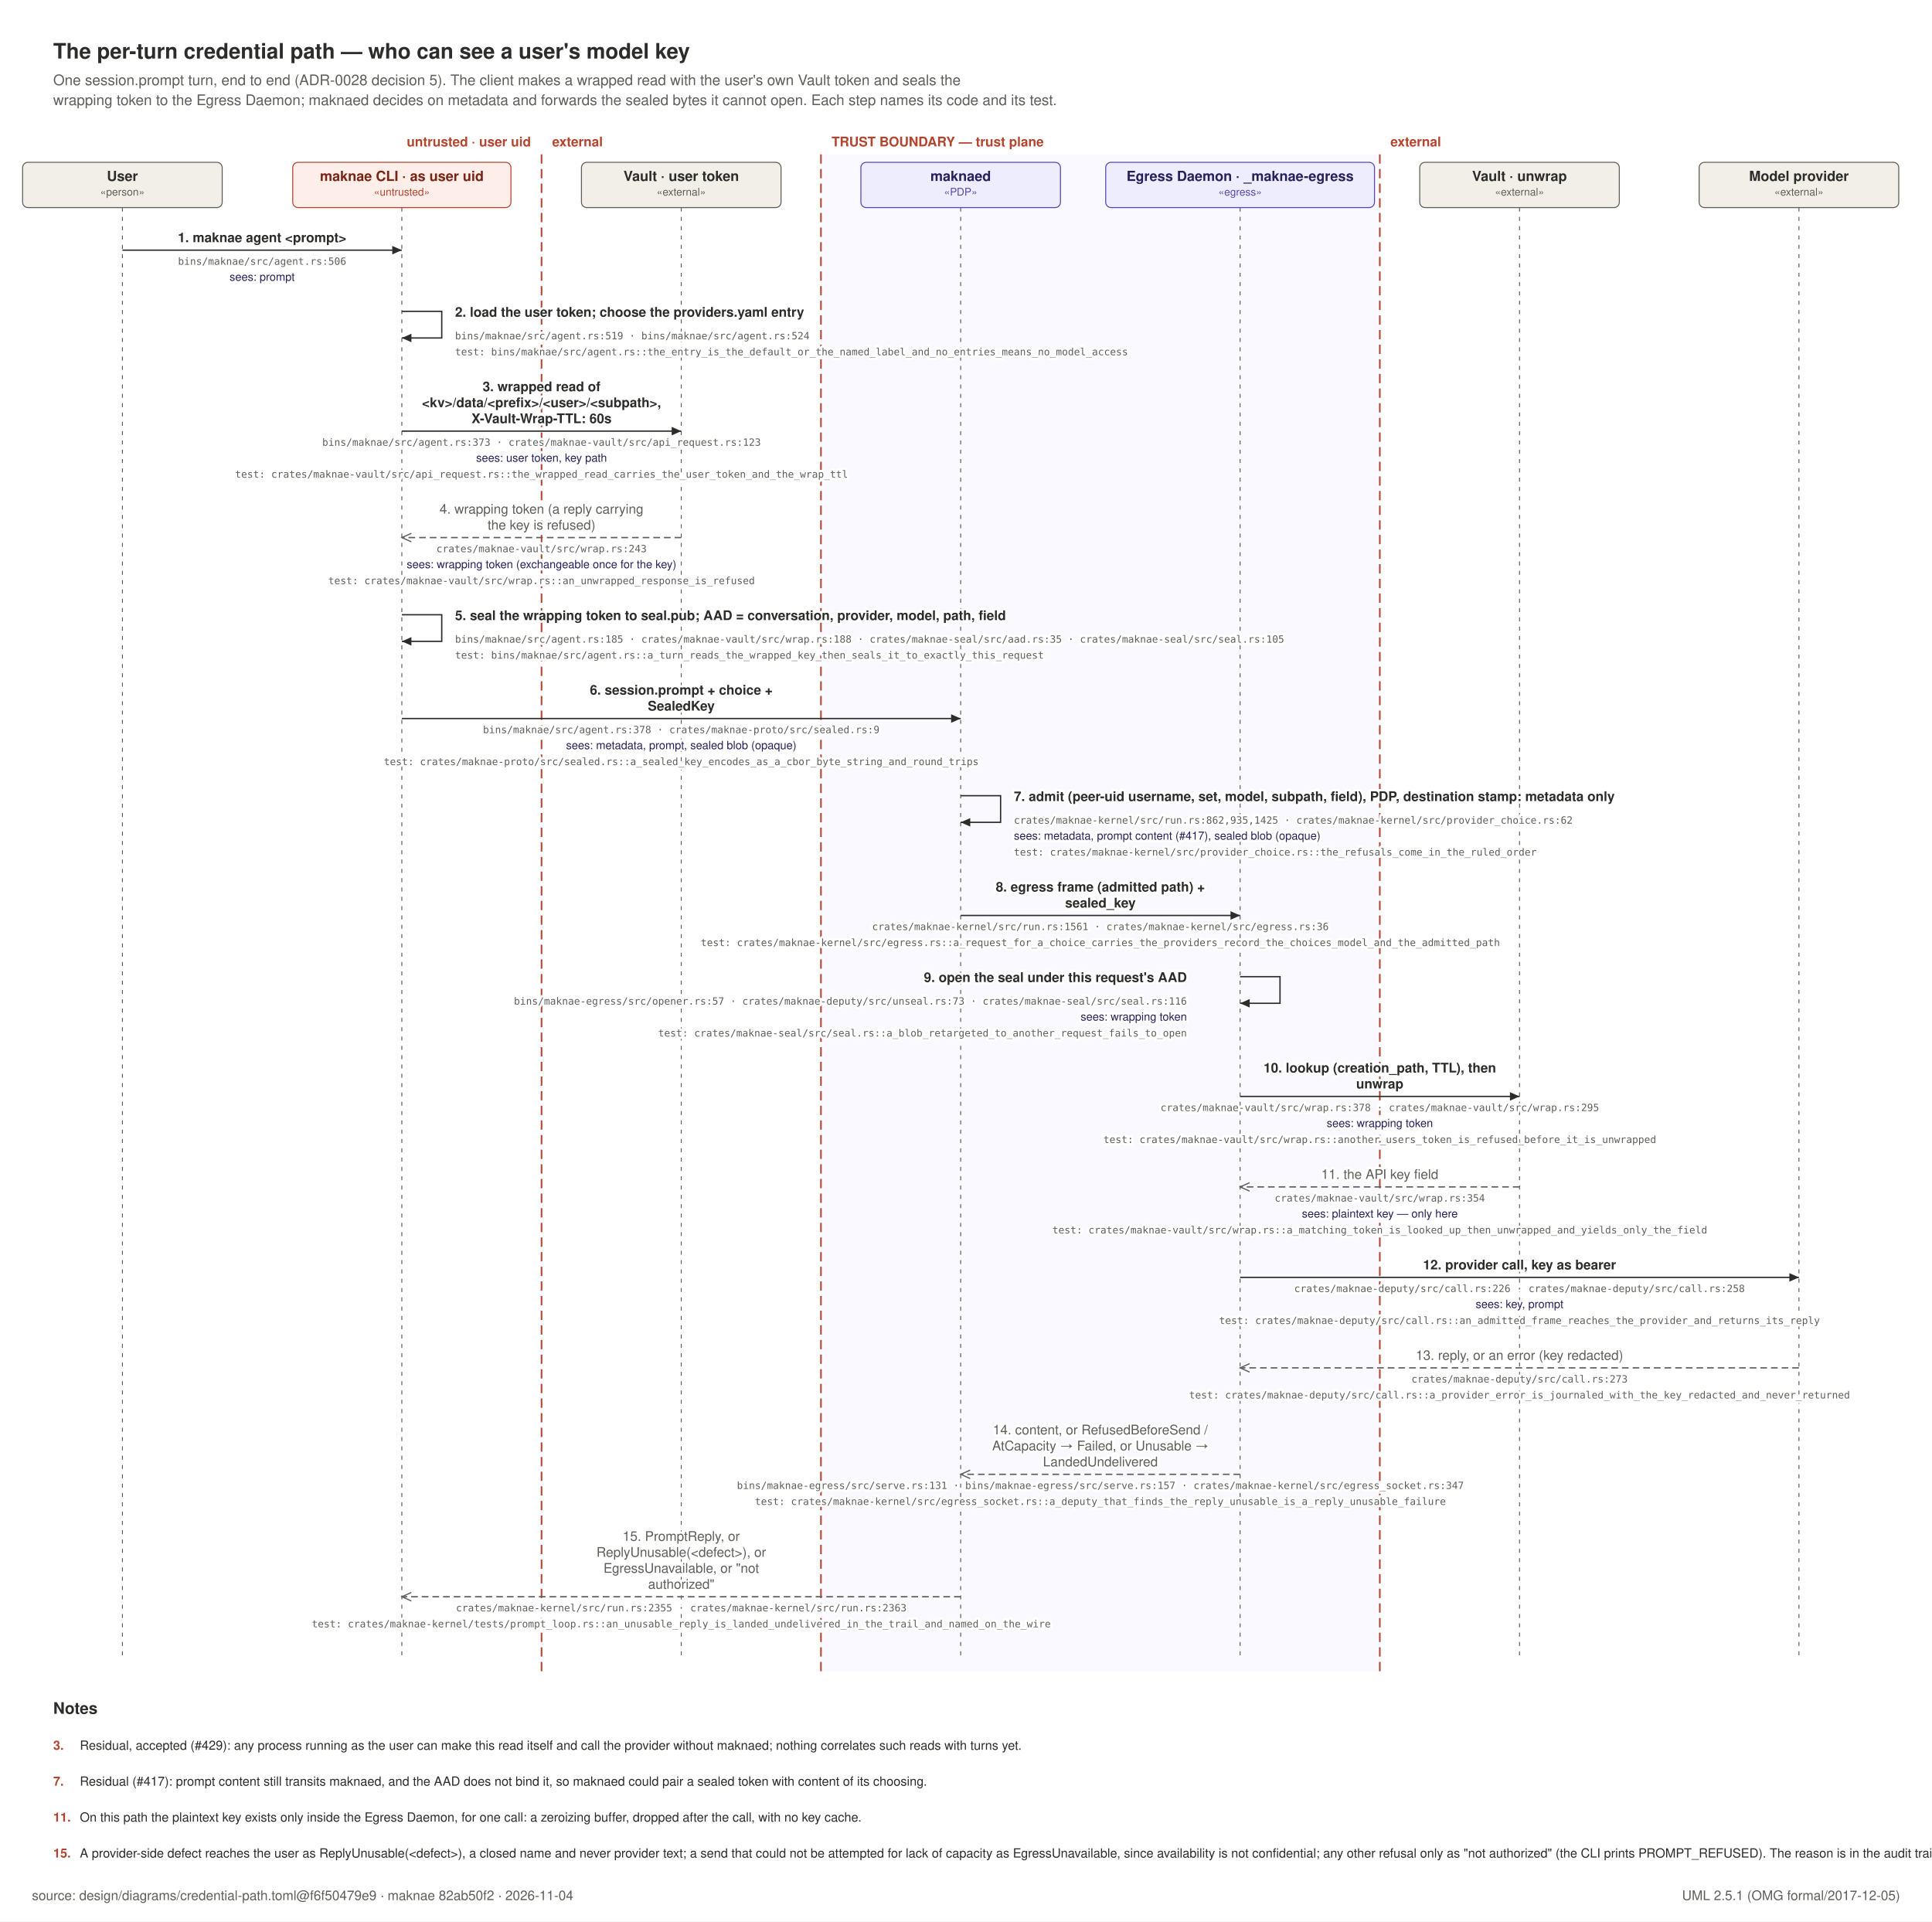
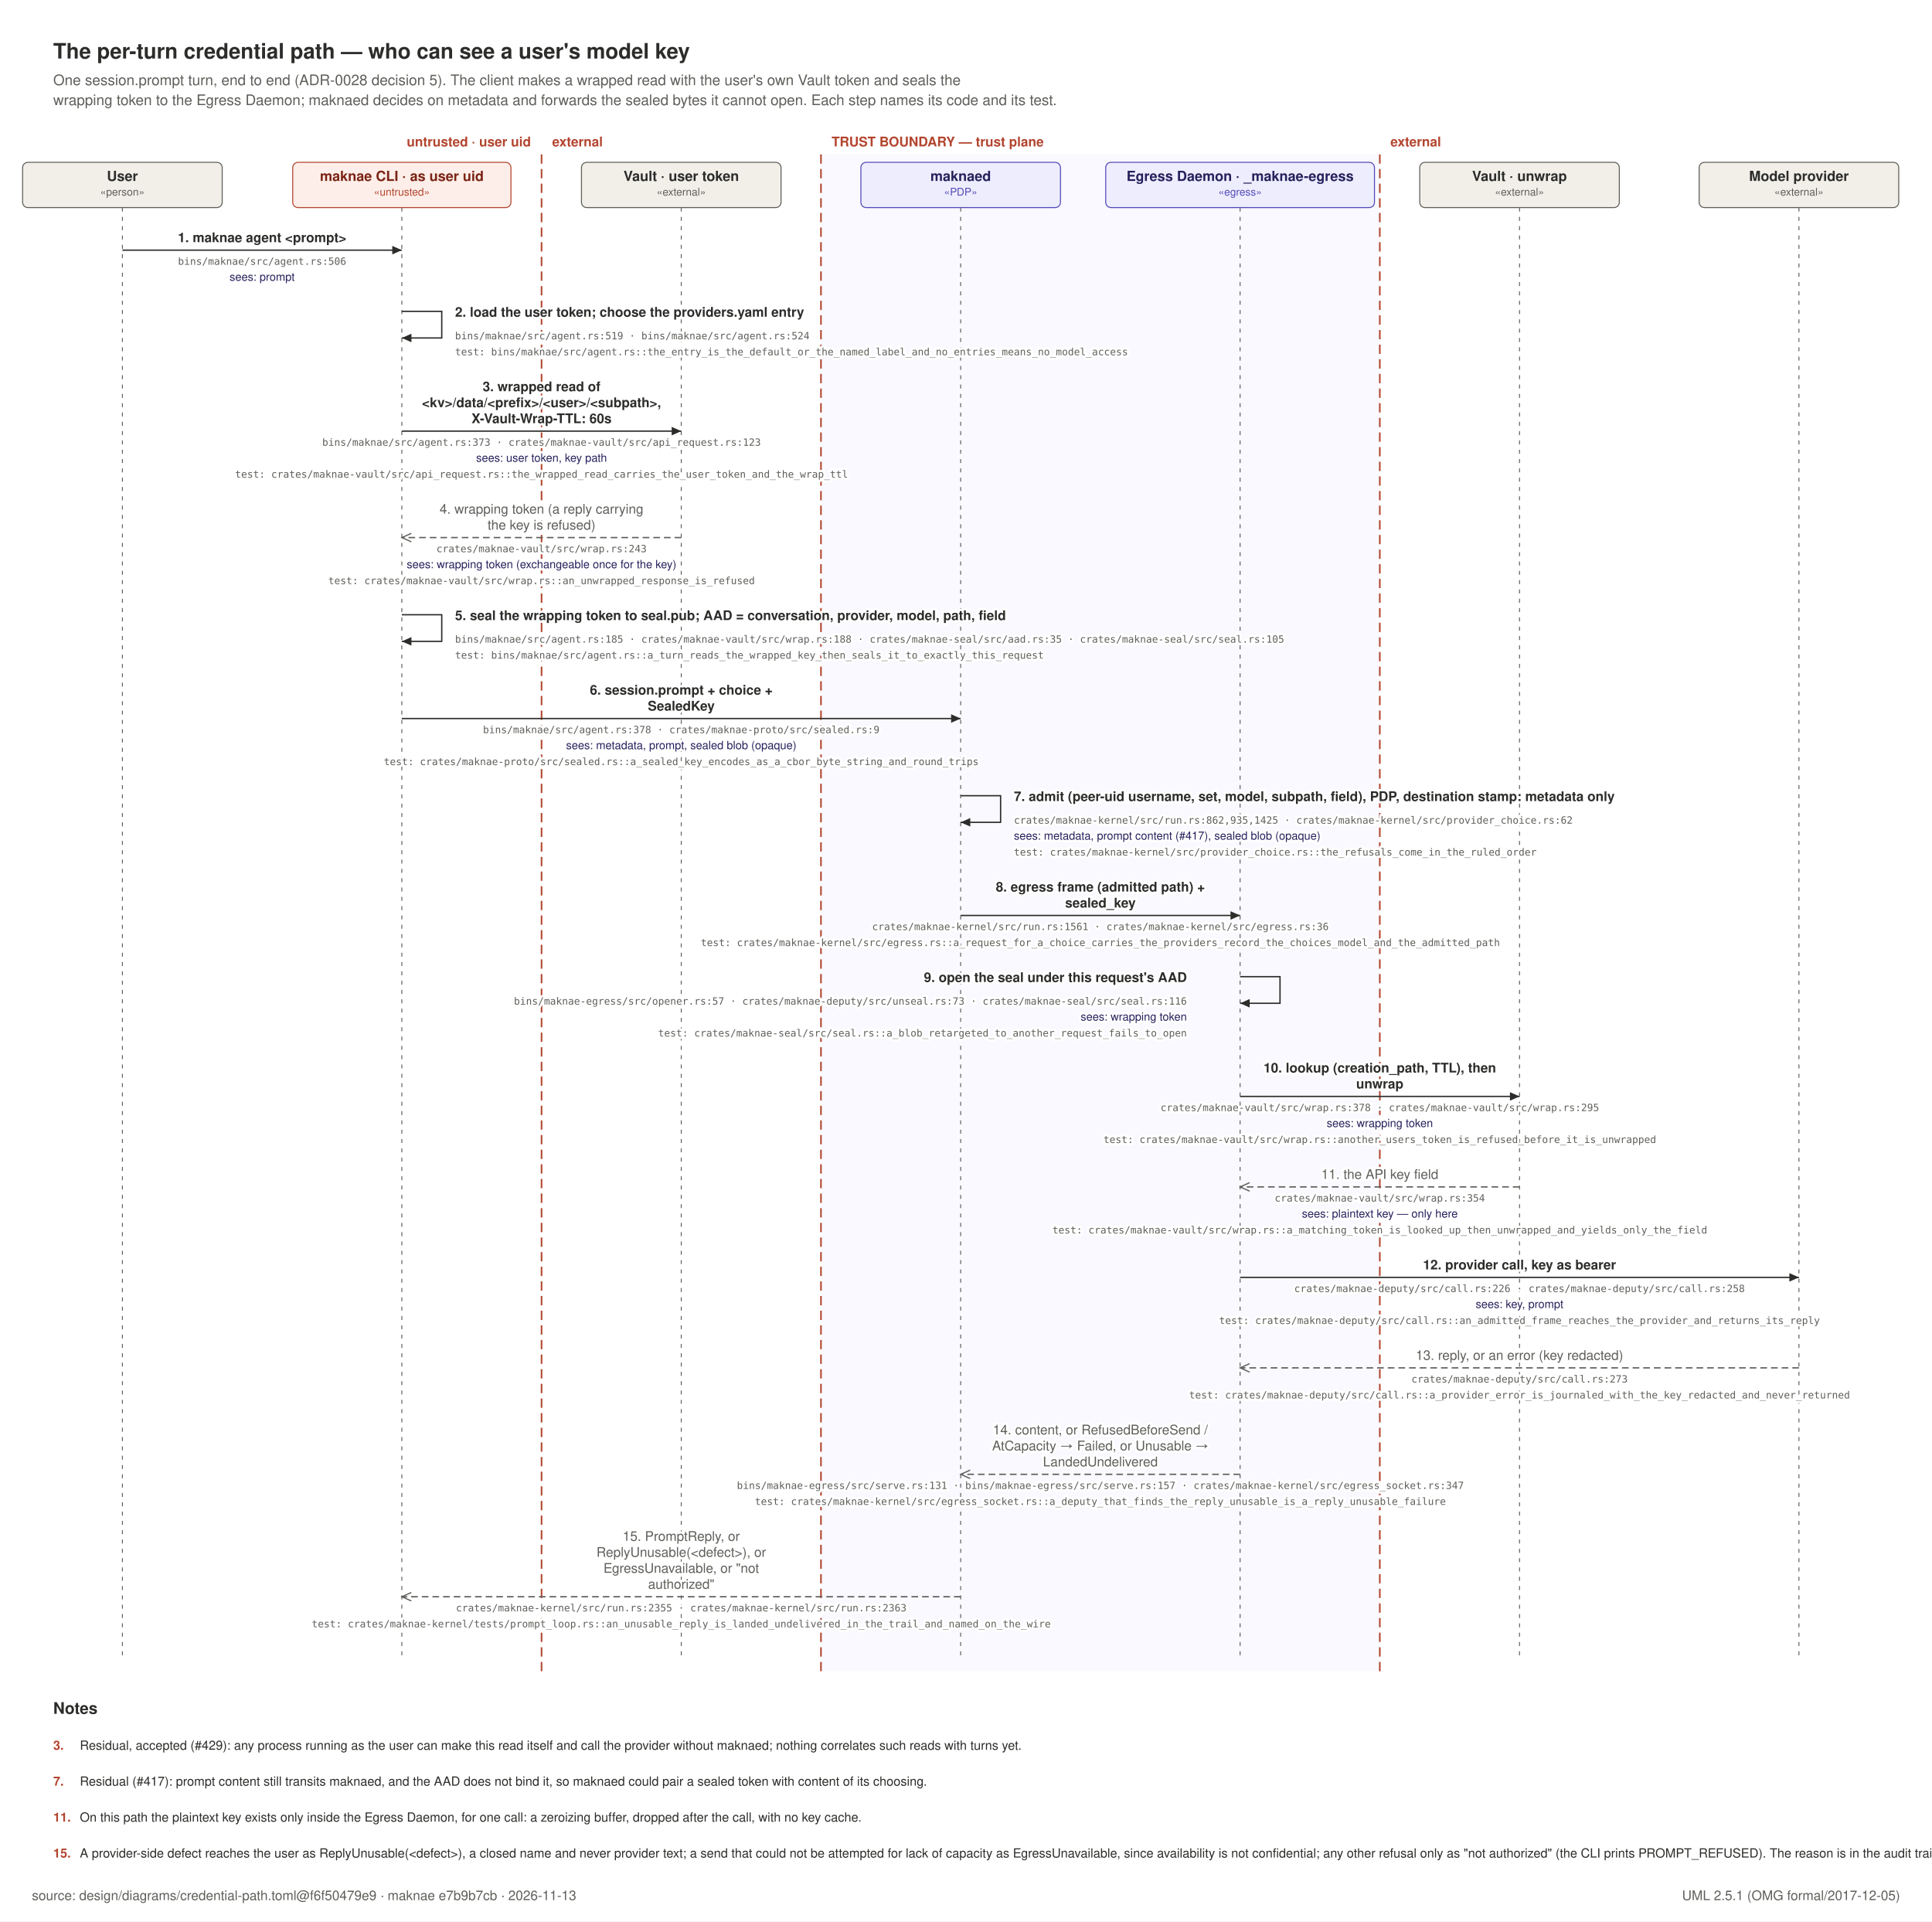
<svg xmlns="http://www.w3.org/2000/svg" width="1452" height="1444" viewBox="0 0 1452 1444" role="img">
  <rect x="0" y="0" width="1452" height="1444" fill="#FFFFFF" />
  <text x="40" y="44" text-anchor="start" font-family="Helvetica, Arial, sans-serif" font-size="16" font-weight="600" fill="#2C2C2A">The per-turn credential path — who can see a user's model key</text>
  <text x="40" y="64" text-anchor="start" font-family="Helvetica, Arial, sans-serif" font-size="11" font-weight="400" fill="#5F5E5A">One session.prompt turn, end to end (ADR-0028 decision 5). The client makes a wrapped read with the user's own Vault token and seals the</text>
  <text x="40" y="79" text-anchor="start" font-family="Helvetica, Arial, sans-serif" font-size="11" font-weight="400" fill="#5F5E5A">wrapping token to the Egress Daemon; maknaed decides on metadata and forwards the sealed bytes it cannot open. Each step names its code and its test.</text>
  <defs>
    <marker id="call" viewBox="0 0 10 10" refX="9" refY="5" markerWidth="8" markerHeight="8" orient="auto-start-reverse">
      <path d="M 0 1 L 9 5 L 0 9 z" fill="#2C2C2A" />
    </marker>
    <marker id="rep" viewBox="0 0 10 10" refX="9" refY="5" markerWidth="8" markerHeight="8" orient="auto-start-reverse">
      <path d="M 0 1 L 9 5 L 0 9" fill="none" stroke="#5F5E5A" stroke-width="1.1" />
    </marker>
  </defs>
  <line x1="407.0" y1="116" x2="407.0" y2="1256" stroke="#B3452F" stroke-width="1.2" stroke-dasharray="7 4" />
  <text x="399.0" y="110" text-anchor="end" font-family="Helvetica, Arial, sans-serif" font-size="10" font-weight="600" fill="#B3452F">untrusted · user uid</text>
  <text x="415.0" y="110" text-anchor="start" font-family="Helvetica, Arial, sans-serif" font-size="10" font-weight="600" fill="#B3452F">external</text>
  <rect x="617.0" y="116" width="420.0" height="1140" fill="#EEEDFE" opacity="0.35" />
  <line x1="617.0" y1="116" x2="617.0" y2="1256" stroke="#B3452F" stroke-width="1.2" stroke-dasharray="7 4" />
  <text x="625.0" y="110" text-anchor="start" font-family="Helvetica, Arial, sans-serif" font-size="10" font-weight="600" fill="#B3452F">TRUST BOUNDARY — trust plane</text>
  <line x1="1037.0" y1="116" x2="1037.0" y2="1256" stroke="#B3452F" stroke-width="1.2" stroke-dasharray="7 4" />
  <text x="1045.0" y="110" text-anchor="start" font-family="Helvetica, Arial, sans-serif" font-size="10" font-weight="600" fill="#B3452F">external</text>
  <rect x="17.0" y="122" width="150" height="34" rx="4" fill="#F1EFE8" stroke="#5F5E5A" stroke-width="0.75" />
  <text x="92" y="136" text-anchor="middle" font-family="Helvetica, Arial, sans-serif" font-size="10.5" font-weight="600" fill="#2C2C2A">User</text>
  <text x="92" y="147" text-anchor="middle" font-family="Helvetica, Arial, sans-serif" font-size="8" font-weight="400" fill="#5F5E5A">«person»</text>
  <line x1="92" y1="156" x2="92" y2="1244" stroke="#5F5E5A" stroke-width="0.7" stroke-dasharray="3 4" />
  <rect x="220.0" y="122" width="164" height="34" rx="4" fill="#FDEEE9" stroke="#B3452F" stroke-width="0.75" />
  <text x="302" y="136" text-anchor="middle" font-family="Helvetica, Arial, sans-serif" font-size="10.5" font-weight="600" fill="#7A2415">maknae CLI · as user uid</text>
  <text x="302" y="147" text-anchor="middle" font-family="Helvetica, Arial, sans-serif" font-size="8" font-weight="400" fill="#B3452F">«untrusted»</text>
  <line x1="302" y1="156" x2="302" y2="1244" stroke="#5F5E5A" stroke-width="0.7" stroke-dasharray="3 4" />
  <rect x="437.0" y="122" width="150" height="34" rx="4" fill="#F1EFE8" stroke="#5F5E5A" stroke-width="0.75" />
  <text x="512" y="136" text-anchor="middle" font-family="Helvetica, Arial, sans-serif" font-size="10.5" font-weight="600" fill="#2C2C2A">Vault · user token</text>
  <text x="512" y="147" text-anchor="middle" font-family="Helvetica, Arial, sans-serif" font-size="8" font-weight="400" fill="#5F5E5A">«external»</text>
  <line x1="512" y1="156" x2="512" y2="1244" stroke="#5F5E5A" stroke-width="0.7" stroke-dasharray="3 4" />
  <rect x="647.0" y="122" width="150" height="34" rx="4" fill="#EEEDFE" stroke="#534AB7" stroke-width="0.75" />
  <text x="722" y="136" text-anchor="middle" font-family="Helvetica, Arial, sans-serif" font-size="10.5" font-weight="600" fill="#26215C">maknaed</text>
  <text x="722" y="147" text-anchor="middle" font-family="Helvetica, Arial, sans-serif" font-size="8" font-weight="400" fill="#534AB7">«PDP»</text>
  <line x1="722" y1="156" x2="722" y2="1244" stroke="#5F5E5A" stroke-width="0.7" stroke-dasharray="3 4" />
  <rect x="831.0" y="122" width="202" height="34" rx="4" fill="#EEEDFE" stroke="#534AB7" stroke-width="0.75" />
  <text x="932" y="136" text-anchor="middle" font-family="Helvetica, Arial, sans-serif" font-size="10.5" font-weight="600" fill="#26215C">Egress Daemon · _maknae-egress</text>
  <text x="932" y="147" text-anchor="middle" font-family="Helvetica, Arial, sans-serif" font-size="8" font-weight="400" fill="#534AB7">«egress»</text>
  <line x1="932" y1="156" x2="932" y2="1244" stroke="#5F5E5A" stroke-width="0.7" stroke-dasharray="3 4" />
  <rect x="1067.0" y="122" width="150" height="34" rx="4" fill="#F1EFE8" stroke="#5F5E5A" stroke-width="0.75" />
  <text x="1142" y="136" text-anchor="middle" font-family="Helvetica, Arial, sans-serif" font-size="10.5" font-weight="600" fill="#2C2C2A">Vault · unwrap</text>
  <text x="1142" y="147" text-anchor="middle" font-family="Helvetica, Arial, sans-serif" font-size="8" font-weight="400" fill="#5F5E5A">«external»</text>
  <line x1="1142" y1="156" x2="1142" y2="1244" stroke="#5F5E5A" stroke-width="0.7" stroke-dasharray="3 4" />
  <rect x="1277.0" y="122" width="150" height="34" rx="4" fill="#F1EFE8" stroke="#5F5E5A" stroke-width="0.75" />
  <text x="1352" y="136" text-anchor="middle" font-family="Helvetica, Arial, sans-serif" font-size="10.5" font-weight="600" fill="#2C2C2A">Model provider</text>
  <text x="1352" y="147" text-anchor="middle" font-family="Helvetica, Arial, sans-serif" font-size="8" font-weight="400" fill="#5F5E5A">«external»</text>
  <line x1="1352" y1="156" x2="1352" y2="1244" stroke="#5F5E5A" stroke-width="0.7" stroke-dasharray="3 4" />
  <line x1="92" y1="188" x2="302" y2="188" stroke="#2C2C2A" stroke-width="1" marker-end="url(#call)" />
  <text x="197.0" y="182" text-anchor="middle" font-family="Helvetica, Arial, sans-serif" font-size="10" font-weight="600" fill="#2C2C2A" stroke="#FFFFFF" stroke-width="3.5" paint-order="stroke" stroke-linejoin="round">1. maknae agent &lt;prompt&gt;</text>
  <text x="197.0" y="199" text-anchor="middle" font-family="ui-monospace, SFMono-Regular, Menlo, monospace" font-size="7.5" font-weight="400" fill="#5F5E5A" stroke="#FFFFFF" stroke-width="3.5" paint-order="stroke" stroke-linejoin="round">bins/maknae/src/agent.rs:506</text>
  <text x="197.0" y="211" text-anchor="middle" font-family="Helvetica, Arial, sans-serif" font-size="8.5" font-weight="400" fill="#26215C" stroke="#FFFFFF" stroke-width="3.5" paint-order="stroke" stroke-linejoin="round">sees: prompt</text>
  <path d="M 302 234 h 30 v 20 h -30" fill="none" stroke="#2C2C2A" stroke-width="1" marker-end="url(#call)" />
  <text x="342" y="238" text-anchor="start" font-family="Helvetica, Arial, sans-serif" font-size="10" font-weight="600" fill="#2C2C2A" stroke="#FFFFFF" stroke-width="3.5" paint-order="stroke" stroke-linejoin="round">2. load the user token; choose the providers.yaml entry</text>
  <text x="342" y="255" text-anchor="start" font-family="ui-monospace, SFMono-Regular, Menlo, monospace" font-size="7.5" font-weight="400" fill="#5F5E5A" stroke="#FFFFFF" stroke-width="3.5" paint-order="stroke" stroke-linejoin="round">bins/maknae/src/agent.rs:519 · bins/maknae/src/agent.rs:524</text>
  <text x="342" y="267" text-anchor="start" font-family="ui-monospace, SFMono-Regular, Menlo, monospace" font-size="7.5" font-weight="400" fill="#5F5E5A" stroke="#FFFFFF" stroke-width="3.5" paint-order="stroke" stroke-linejoin="round">test: bins/maknae/src/agent.rs::the_entry_is_the_default_or_the_named_label_and_no_entries_means_no_model_access</text>
  <line x1="302" y1="324" x2="512" y2="324" stroke="#2C2C2A" stroke-width="1" marker-end="url(#call)" />
  <text x="407.0" y="294" text-anchor="middle" font-family="Helvetica, Arial, sans-serif" font-size="10" font-weight="600" fill="#2C2C2A" stroke="#FFFFFF" stroke-width="3.5" paint-order="stroke" stroke-linejoin="round">3. wrapped read of</text>
  <text x="407.0" y="306" text-anchor="middle" font-family="Helvetica, Arial, sans-serif" font-size="10" font-weight="600" fill="#2C2C2A" stroke="#FFFFFF" stroke-width="3.5" paint-order="stroke" stroke-linejoin="round">&lt;kv&gt;/data/&lt;prefix&gt;/&lt;user&gt;/&lt;subpath&gt;,</text>
  <text x="407.0" y="318" text-anchor="middle" font-family="Helvetica, Arial, sans-serif" font-size="10" font-weight="600" fill="#2C2C2A" stroke="#FFFFFF" stroke-width="3.5" paint-order="stroke" stroke-linejoin="round">X-Vault-Wrap-TTL: 60s</text>
  <text x="407.0" y="335" text-anchor="middle" font-family="ui-monospace, SFMono-Regular, Menlo, monospace" font-size="7.5" font-weight="400" fill="#5F5E5A" stroke="#FFFFFF" stroke-width="3.5" paint-order="stroke" stroke-linejoin="round">bins/maknae/src/agent.rs:373 · crates/maknae-vault/src/api_request.rs:123</text>
  <text x="407.0" y="347" text-anchor="middle" font-family="Helvetica, Arial, sans-serif" font-size="8.5" font-weight="400" fill="#26215C" stroke="#FFFFFF" stroke-width="3.5" paint-order="stroke" stroke-linejoin="round">sees: user token, key path</text>
  <text x="407.0" y="359" text-anchor="middle" font-family="ui-monospace, SFMono-Regular, Menlo, monospace" font-size="7.5" font-weight="400" fill="#5F5E5A" stroke="#FFFFFF" stroke-width="3.5" paint-order="stroke" stroke-linejoin="round">test: crates/maknae-vault/src/api_request.rs::the_wrapped_read_carries_the_user_token_and_the_wrap_ttl</text>
  <line x1="512" y1="404" x2="302" y2="404" stroke="#5F5E5A" stroke-width="1" stroke-dasharray="5 3" marker-end="url(#rep)" />
  <text x="407.0" y="386" text-anchor="middle" font-family="Helvetica, Arial, sans-serif" font-size="10" font-weight="400" fill="#5F5E5A" stroke="#FFFFFF" stroke-width="3.5" paint-order="stroke" stroke-linejoin="round">4. wrapping token (a reply carrying</text>
  <text x="407.0" y="398" text-anchor="middle" font-family="Helvetica, Arial, sans-serif" font-size="10" font-weight="400" fill="#5F5E5A" stroke="#FFFFFF" stroke-width="3.5" paint-order="stroke" stroke-linejoin="round">the key is refused)</text>
  <text x="407.0" y="415" text-anchor="middle" font-family="ui-monospace, SFMono-Regular, Menlo, monospace" font-size="7.5" font-weight="400" fill="#5F5E5A" stroke="#FFFFFF" stroke-width="3.5" paint-order="stroke" stroke-linejoin="round">crates/maknae-vault/src/wrap.rs:243</text>
  <text x="407.0" y="427" text-anchor="middle" font-family="Helvetica, Arial, sans-serif" font-size="8.5" font-weight="400" fill="#26215C" stroke="#FFFFFF" stroke-width="3.5" paint-order="stroke" stroke-linejoin="round">sees: wrapping token (exchangeable once for the key)</text>
  <text x="407.0" y="439" text-anchor="middle" font-family="ui-monospace, SFMono-Regular, Menlo, monospace" font-size="7.5" font-weight="400" fill="#5F5E5A" stroke="#FFFFFF" stroke-width="3.5" paint-order="stroke" stroke-linejoin="round">test: crates/maknae-vault/src/wrap.rs::an_unwrapped_response_is_refused</text>
  <path d="M 302 462 h 30 v 20 h -30" fill="none" stroke="#2C2C2A" stroke-width="1" marker-end="url(#call)" />
  <text x="342" y="466" text-anchor="start" font-family="Helvetica, Arial, sans-serif" font-size="10" font-weight="600" fill="#2C2C2A" stroke="#FFFFFF" stroke-width="3.5" paint-order="stroke" stroke-linejoin="round">5. seal the wrapping token to seal.pub; AAD = conversation, provider, model, path, field</text>
  <text x="342" y="483" text-anchor="start" font-family="ui-monospace, SFMono-Regular, Menlo, monospace" font-size="7.5" font-weight="400" fill="#5F5E5A" stroke="#FFFFFF" stroke-width="3.5" paint-order="stroke" stroke-linejoin="round">bins/maknae/src/agent.rs:185 · crates/maknae-vault/src/wrap.rs:188 · crates/maknae-seal/src/aad.rs:35 · crates/maknae-seal/src/seal.rs:105</text>
  <text x="342" y="495" text-anchor="start" font-family="ui-monospace, SFMono-Regular, Menlo, monospace" font-size="7.5" font-weight="400" fill="#5F5E5A" stroke="#FFFFFF" stroke-width="3.5" paint-order="stroke" stroke-linejoin="round">test: bins/maknae/src/agent.rs::a_turn_reads_the_wrapped_key_then_seals_it_to_exactly_this_request</text>
  <line x1="302" y1="540" x2="722" y2="540" stroke="#2C2C2A" stroke-width="1" marker-end="url(#call)" />
  <text x="512.0" y="522" text-anchor="middle" font-family="Helvetica, Arial, sans-serif" font-size="10" font-weight="600" fill="#2C2C2A" stroke="#FFFFFF" stroke-width="3.5" paint-order="stroke" stroke-linejoin="round">6. session.prompt + choice +</text>
  <text x="512.0" y="534" text-anchor="middle" font-family="Helvetica, Arial, sans-serif" font-size="10" font-weight="600" fill="#2C2C2A" stroke="#FFFFFF" stroke-width="3.5" paint-order="stroke" stroke-linejoin="round">SealedKey</text>
  <text x="512.0" y="551" text-anchor="middle" font-family="ui-monospace, SFMono-Regular, Menlo, monospace" font-size="7.5" font-weight="400" fill="#5F5E5A" stroke="#FFFFFF" stroke-width="3.5" paint-order="stroke" stroke-linejoin="round">bins/maknae/src/agent.rs:378 · crates/maknae-proto/src/sealed.rs:9</text>
  <text x="512.0" y="563" text-anchor="middle" font-family="Helvetica, Arial, sans-serif" font-size="8.5" font-weight="400" fill="#26215C" stroke="#FFFFFF" stroke-width="3.5" paint-order="stroke" stroke-linejoin="round">sees: metadata, prompt, sealed blob (opaque)</text>
  <text x="512.0" y="575" text-anchor="middle" font-family="ui-monospace, SFMono-Regular, Menlo, monospace" font-size="7.5" font-weight="400" fill="#5F5E5A" stroke="#FFFFFF" stroke-width="3.5" paint-order="stroke" stroke-linejoin="round">test: crates/maknae-proto/src/sealed.rs::a_sealed_key_encodes_as_a_cbor_byte_string_and_round_trips</text>
  <path d="M 722 598 h 30 v 20 h -30" fill="none" stroke="#2C2C2A" stroke-width="1" marker-end="url(#call)" />
  <text x="762" y="602" text-anchor="start" font-family="Helvetica, Arial, sans-serif" font-size="10" font-weight="600" fill="#2C2C2A" stroke="#FFFFFF" stroke-width="3.5" paint-order="stroke" stroke-linejoin="round">7. admit (peer-uid username, set, model, subpath, field), PDP, destination stamp: metadata only</text>
  <text x="762" y="619" text-anchor="start" font-family="ui-monospace, SFMono-Regular, Menlo, monospace" font-size="7.5" font-weight="400" fill="#5F5E5A" stroke="#FFFFFF" stroke-width="3.5" paint-order="stroke" stroke-linejoin="round">crates/maknae-kernel/src/run.rs:862,935,1425 · crates/maknae-kernel/src/provider_choice.rs:62</text>
  <text x="762" y="631" text-anchor="start" font-family="Helvetica, Arial, sans-serif" font-size="8.5" font-weight="400" fill="#26215C" stroke="#FFFFFF" stroke-width="3.5" paint-order="stroke" stroke-linejoin="round">sees: metadata, prompt content (#417), sealed blob (opaque)</text>
  <text x="762" y="643" text-anchor="start" font-family="ui-monospace, SFMono-Regular, Menlo, monospace" font-size="7.5" font-weight="400" fill="#5F5E5A" stroke="#FFFFFF" stroke-width="3.5" paint-order="stroke" stroke-linejoin="round">test: crates/maknae-kernel/src/provider_choice.rs::the_refusals_come_in_the_ruled_order</text>
  <line x1="722" y1="688" x2="932" y2="688" stroke="#2C2C2A" stroke-width="1" marker-end="url(#call)" />
  <text x="827.0" y="670" text-anchor="middle" font-family="Helvetica, Arial, sans-serif" font-size="10" font-weight="600" fill="#2C2C2A" stroke="#FFFFFF" stroke-width="3.5" paint-order="stroke" stroke-linejoin="round">8. egress frame (admitted path) +</text>
  <text x="827.0" y="682" text-anchor="middle" font-family="Helvetica, Arial, sans-serif" font-size="10" font-weight="600" fill="#2C2C2A" stroke="#FFFFFF" stroke-width="3.5" paint-order="stroke" stroke-linejoin="round">sealed_key</text>
  <text x="827.0" y="699" text-anchor="middle" font-family="ui-monospace, SFMono-Regular, Menlo, monospace" font-size="7.5" font-weight="400" fill="#5F5E5A" stroke="#FFFFFF" stroke-width="3.5" paint-order="stroke" stroke-linejoin="round">crates/maknae-kernel/src/run.rs:1561 · crates/maknae-kernel/src/egress.rs:36</text>
  <text x="827.0" y="711" text-anchor="middle" font-family="ui-monospace, SFMono-Regular, Menlo, monospace" font-size="7.5" font-weight="400" fill="#5F5E5A" stroke="#FFFFFF" stroke-width="3.5" paint-order="stroke" stroke-linejoin="round">test: crates/maknae-kernel/src/egress.rs::a_request_for_a_choice_carries_the_providers_record_the_choices_model_and_the_admitted_path</text>
  <path d="M 932 734 h 30 v 20 h -30" fill="none" stroke="#2C2C2A" stroke-width="1" marker-end="url(#call)" />
  <text x="892" y="738" text-anchor="end" font-family="Helvetica, Arial, sans-serif" font-size="10" font-weight="600" fill="#2C2C2A" stroke="#FFFFFF" stroke-width="3.5" paint-order="stroke" stroke-linejoin="round">9. open the seal under this request's AAD</text>
  <text x="892" y="755" text-anchor="end" font-family="ui-monospace, SFMono-Regular, Menlo, monospace" font-size="7.5" font-weight="400" fill="#5F5E5A" stroke="#FFFFFF" stroke-width="3.5" paint-order="stroke" stroke-linejoin="round">bins/maknae-egress/src/opener.rs:57 · crates/maknae-deputy/src/unseal.rs:73 · crates/maknae-seal/src/seal.rs:116</text>
  <text x="892" y="767" text-anchor="end" font-family="Helvetica, Arial, sans-serif" font-size="8.5" font-weight="400" fill="#26215C" stroke="#FFFFFF" stroke-width="3.5" paint-order="stroke" stroke-linejoin="round">sees: wrapping token</text>
  <text x="892" y="779" text-anchor="end" font-family="ui-monospace, SFMono-Regular, Menlo, monospace" font-size="7.5" font-weight="400" fill="#5F5E5A" stroke="#FFFFFF" stroke-width="3.5" paint-order="stroke" stroke-linejoin="round">test: crates/maknae-seal/src/seal.rs::a_blob_retargeted_to_another_request_fails_to_open</text>
  <line x1="932" y1="824" x2="1142" y2="824" stroke="#2C2C2A" stroke-width="1" marker-end="url(#call)" />
  <text x="1037.0" y="806" text-anchor="middle" font-family="Helvetica, Arial, sans-serif" font-size="10" font-weight="600" fill="#2C2C2A" stroke="#FFFFFF" stroke-width="3.5" paint-order="stroke" stroke-linejoin="round">10. lookup (creation_path, TTL), then</text>
  <text x="1037.0" y="818" text-anchor="middle" font-family="Helvetica, Arial, sans-serif" font-size="10" font-weight="600" fill="#2C2C2A" stroke="#FFFFFF" stroke-width="3.5" paint-order="stroke" stroke-linejoin="round">unwrap</text>
  <text x="1037.0" y="835" text-anchor="middle" font-family="ui-monospace, SFMono-Regular, Menlo, monospace" font-size="7.5" font-weight="400" fill="#5F5E5A" stroke="#FFFFFF" stroke-width="3.5" paint-order="stroke" stroke-linejoin="round">crates/maknae-vault/src/wrap.rs:378 · crates/maknae-vault/src/wrap.rs:295</text>
  <text x="1037.0" y="847" text-anchor="middle" font-family="Helvetica, Arial, sans-serif" font-size="8.5" font-weight="400" fill="#26215C" stroke="#FFFFFF" stroke-width="3.5" paint-order="stroke" stroke-linejoin="round">sees: wrapping token</text>
  <text x="1037.0" y="859" text-anchor="middle" font-family="ui-monospace, SFMono-Regular, Menlo, monospace" font-size="7.5" font-weight="400" fill="#5F5E5A" stroke="#FFFFFF" stroke-width="3.5" paint-order="stroke" stroke-linejoin="round">test: crates/maknae-vault/src/wrap.rs::another_users_token_is_refused_before_it_is_unwrapped</text>
  <line x1="1142" y1="892" x2="932" y2="892" stroke="#5F5E5A" stroke-width="1" stroke-dasharray="5 3" marker-end="url(#rep)" />
  <text x="1037.0" y="886" text-anchor="middle" font-family="Helvetica, Arial, sans-serif" font-size="10" font-weight="400" fill="#5F5E5A" stroke="#FFFFFF" stroke-width="3.5" paint-order="stroke" stroke-linejoin="round">11. the API key field</text>
  <text x="1037.0" y="903" text-anchor="middle" font-family="ui-monospace, SFMono-Regular, Menlo, monospace" font-size="7.5" font-weight="400" fill="#5F5E5A" stroke="#FFFFFF" stroke-width="3.5" paint-order="stroke" stroke-linejoin="round">crates/maknae-vault/src/wrap.rs:354</text>
  <text x="1037.0" y="915" text-anchor="middle" font-family="Helvetica, Arial, sans-serif" font-size="8.5" font-weight="400" fill="#26215C" stroke="#FFFFFF" stroke-width="3.5" paint-order="stroke" stroke-linejoin="round">sees: plaintext key — only here</text>
  <text x="1037.0" y="927" text-anchor="middle" font-family="ui-monospace, SFMono-Regular, Menlo, monospace" font-size="7.5" font-weight="400" fill="#5F5E5A" stroke="#FFFFFF" stroke-width="3.5" paint-order="stroke" stroke-linejoin="round">test: crates/maknae-vault/src/wrap.rs::a_matching_token_is_looked_up_then_unwrapped_and_yields_only_the_field</text>
  <line x1="932" y1="960" x2="1352" y2="960" stroke="#2C2C2A" stroke-width="1" marker-end="url(#call)" />
  <text x="1142.0" y="954" text-anchor="middle" font-family="Helvetica, Arial, sans-serif" font-size="10" font-weight="600" fill="#2C2C2A" stroke="#FFFFFF" stroke-width="3.5" paint-order="stroke" stroke-linejoin="round">12. provider call, key as bearer</text>
  <text x="1142.0" y="971" text-anchor="middle" font-family="ui-monospace, SFMono-Regular, Menlo, monospace" font-size="7.5" font-weight="400" fill="#5F5E5A" stroke="#FFFFFF" stroke-width="3.5" paint-order="stroke" stroke-linejoin="round">crates/maknae-deputy/src/call.rs:226 · crates/maknae-deputy/src/call.rs:258</text>
  <text x="1142.0" y="983" text-anchor="middle" font-family="Helvetica, Arial, sans-serif" font-size="8.5" font-weight="400" fill="#26215C" stroke="#FFFFFF" stroke-width="3.5" paint-order="stroke" stroke-linejoin="round">sees: key, prompt</text>
  <text x="1142.0" y="995" text-anchor="middle" font-family="ui-monospace, SFMono-Regular, Menlo, monospace" font-size="7.5" font-weight="400" fill="#5F5E5A" stroke="#FFFFFF" stroke-width="3.5" paint-order="stroke" stroke-linejoin="round">test: crates/maknae-deputy/src/call.rs::an_admitted_frame_reaches_the_provider_and_returns_its_reply</text>
  <line x1="1352" y1="1028" x2="932" y2="1028" stroke="#5F5E5A" stroke-width="1" stroke-dasharray="5 3" marker-end="url(#rep)" />
  <text x="1142.0" y="1022" text-anchor="middle" font-family="Helvetica, Arial, sans-serif" font-size="10" font-weight="400" fill="#5F5E5A" stroke="#FFFFFF" stroke-width="3.5" paint-order="stroke" stroke-linejoin="round">13. reply, or an error (key redacted)</text>
  <text x="1142.0" y="1039" text-anchor="middle" font-family="ui-monospace, SFMono-Regular, Menlo, monospace" font-size="7.5" font-weight="400" fill="#5F5E5A" stroke="#FFFFFF" stroke-width="3.5" paint-order="stroke" stroke-linejoin="round">crates/maknae-deputy/src/call.rs:273</text>
  <text x="1142.0" y="1051" text-anchor="middle" font-family="ui-monospace, SFMono-Regular, Menlo, monospace" font-size="7.5" font-weight="400" fill="#5F5E5A" stroke="#FFFFFF" stroke-width="3.5" paint-order="stroke" stroke-linejoin="round">test: crates/maknae-deputy/src/call.rs::a_provider_error_is_journaled_with_the_key_redacted_and_never_returned</text>
  <line x1="932" y1="1108" x2="722" y2="1108" stroke="#5F5E5A" stroke-width="1" stroke-dasharray="5 3" marker-end="url(#rep)" />
  <text x="827.0" y="1078" text-anchor="middle" font-family="Helvetica, Arial, sans-serif" font-size="10" font-weight="400" fill="#5F5E5A" stroke="#FFFFFF" stroke-width="3.5" paint-order="stroke" stroke-linejoin="round">14. content, or RefusedBeforeSend /</text>
  <text x="827.0" y="1090" text-anchor="middle" font-family="Helvetica, Arial, sans-serif" font-size="10" font-weight="400" fill="#5F5E5A" stroke="#FFFFFF" stroke-width="3.5" paint-order="stroke" stroke-linejoin="round">AtCapacity → Failed, or Unusable →</text>
  <text x="827.0" y="1102" text-anchor="middle" font-family="Helvetica, Arial, sans-serif" font-size="10" font-weight="400" fill="#5F5E5A" stroke="#FFFFFF" stroke-width="3.5" paint-order="stroke" stroke-linejoin="round">LandedUndelivered</text>
  <text x="827.0" y="1119" text-anchor="middle" font-family="ui-monospace, SFMono-Regular, Menlo, monospace" font-size="7.5" font-weight="400" fill="#5F5E5A" stroke="#FFFFFF" stroke-width="3.5" paint-order="stroke" stroke-linejoin="round">bins/maknae-egress/src/serve.rs:131 · bins/maknae-egress/src/serve.rs:157 · crates/maknae-kernel/src/egress_socket.rs:347</text>
  <text x="827.0" y="1131" text-anchor="middle" font-family="ui-monospace, SFMono-Regular, Menlo, monospace" font-size="7.5" font-weight="400" fill="#5F5E5A" stroke="#FFFFFF" stroke-width="3.5" paint-order="stroke" stroke-linejoin="round">test: crates/maknae-kernel/src/egress_socket.rs::a_deputy_that_finds_the_reply_unusable_is_a_reply_unusable_failure</text>
  <line x1="722" y1="1200" x2="302" y2="1200" stroke="#5F5E5A" stroke-width="1" stroke-dasharray="5 3" marker-end="url(#rep)" />
  <text x="512.0" y="1158" text-anchor="middle" font-family="Helvetica, Arial, sans-serif" font-size="10" font-weight="400" fill="#5F5E5A" stroke="#FFFFFF" stroke-width="3.5" paint-order="stroke" stroke-linejoin="round">15. PromptReply, or</text>
  <text x="512.0" y="1170" text-anchor="middle" font-family="Helvetica, Arial, sans-serif" font-size="10" font-weight="400" fill="#5F5E5A" stroke="#FFFFFF" stroke-width="3.5" paint-order="stroke" stroke-linejoin="round">ReplyUnusable(&lt;defect&gt;), or</text>
  <text x="512.0" y="1182" text-anchor="middle" font-family="Helvetica, Arial, sans-serif" font-size="10" font-weight="400" fill="#5F5E5A" stroke="#FFFFFF" stroke-width="3.5" paint-order="stroke" stroke-linejoin="round">EgressUnavailable, or "not</text>
  <text x="512.0" y="1194" text-anchor="middle" font-family="Helvetica, Arial, sans-serif" font-size="10" font-weight="400" fill="#5F5E5A" stroke="#FFFFFF" stroke-width="3.5" paint-order="stroke" stroke-linejoin="round">authorized"</text>
  <text x="512.0" y="1211" text-anchor="middle" font-family="ui-monospace, SFMono-Regular, Menlo, monospace" font-size="7.5" font-weight="400" fill="#5F5E5A" stroke="#FFFFFF" stroke-width="3.5" paint-order="stroke" stroke-linejoin="round">crates/maknae-kernel/src/run.rs:2355 · crates/maknae-kernel/src/run.rs:2363</text>
  <text x="512.0" y="1223" text-anchor="middle" font-family="ui-monospace, SFMono-Regular, Menlo, monospace" font-size="7.5" font-weight="400" fill="#5F5E5A" stroke="#FFFFFF" stroke-width="3.5" paint-order="stroke" stroke-linejoin="round">test: crates/maknae-kernel/tests/prompt_loop.rs::an_unusable_reply_is_landed_undelivered_in_the_trail_and_named_on_the_wire</text>
  <text x="40" y="1288" text-anchor="start" font-family="Helvetica, Arial, sans-serif" font-size="12" font-weight="600" fill="#2C2C2A">Notes</text>
  <text x="40" y="1315" text-anchor="start" font-family="Helvetica, Arial, sans-serif" font-size="9.5" font-weight="600" fill="#B3452F">3.</text>
  <text x="60" y="1315" text-anchor="start" font-family="Helvetica, Arial, sans-serif" font-size="9.5" font-weight="400" fill="#2C2C2A">Residual, accepted (#429): any process running as the user can make this read itself and call the provider without maknaed; nothing correlates such reads with turns yet.</text>
  <text x="40" y="1342" text-anchor="start" font-family="Helvetica, Arial, sans-serif" font-size="9.5" font-weight="600" fill="#B3452F">7.</text>
  <text x="60" y="1342" text-anchor="start" font-family="Helvetica, Arial, sans-serif" font-size="9.5" font-weight="400" fill="#2C2C2A">Residual (#417): prompt content still transits maknaed, and the AAD does not bind it, so maknaed could pair a sealed token with content of its choosing.</text>
  <text x="40" y="1369" text-anchor="start" font-family="Helvetica, Arial, sans-serif" font-size="9.5" font-weight="600" fill="#B3452F">11.</text>
  <text x="60" y="1369" text-anchor="start" font-family="Helvetica, Arial, sans-serif" font-size="9.5" font-weight="400" fill="#2C2C2A">On this path the plaintext key exists only inside the Egress Daemon, for one call: a zeroizing buffer, dropped after the call, with no key cache.</text>
  <text x="40" y="1396" text-anchor="start" font-family="Helvetica, Arial, sans-serif" font-size="9.5" font-weight="600" fill="#B3452F">15.</text>
  <text x="60" y="1396" text-anchor="start" font-family="Helvetica, Arial, sans-serif" font-size="9.5" font-weight="400" fill="#2C2C2A">A provider-side defect reaches the user as ReplyUnusable(&lt;defect&gt;), a closed name and never provider text; a send that could not be attempted for lack of capacity as EgressUnavailable, since availability is not confidential; any other refusal only as "not authorized" (the CLI prints PROMPT_REFUSED). The reason is in the audit trail, for the administrator.</text>
-   <text x="24" y="1428" text-anchor="start" font-family="Helvetica, Arial, sans-serif" font-size="10" font-weight="400" fill="#5F5E5A">source: design/diagrams/credential-path.toml@f6f50479e9 · maknae 82ab50f2 · 2026-11-04</text>
+   <text x="24" y="1428" text-anchor="start" font-family="Helvetica, Arial, sans-serif" font-size="10" font-weight="400" fill="#5F5E5A">source: design/diagrams/credential-path.toml@f6f50479e9 · maknae e7b9b7cb · 2026-11-13</text>
  <text x="1428" y="1428" text-anchor="end" font-family="Helvetica, Arial, sans-serif" font-size="10" font-weight="400" fill="#5F5E5A">UML 2.5.1 (OMG formal/2017-12-05)</text>
</svg>
